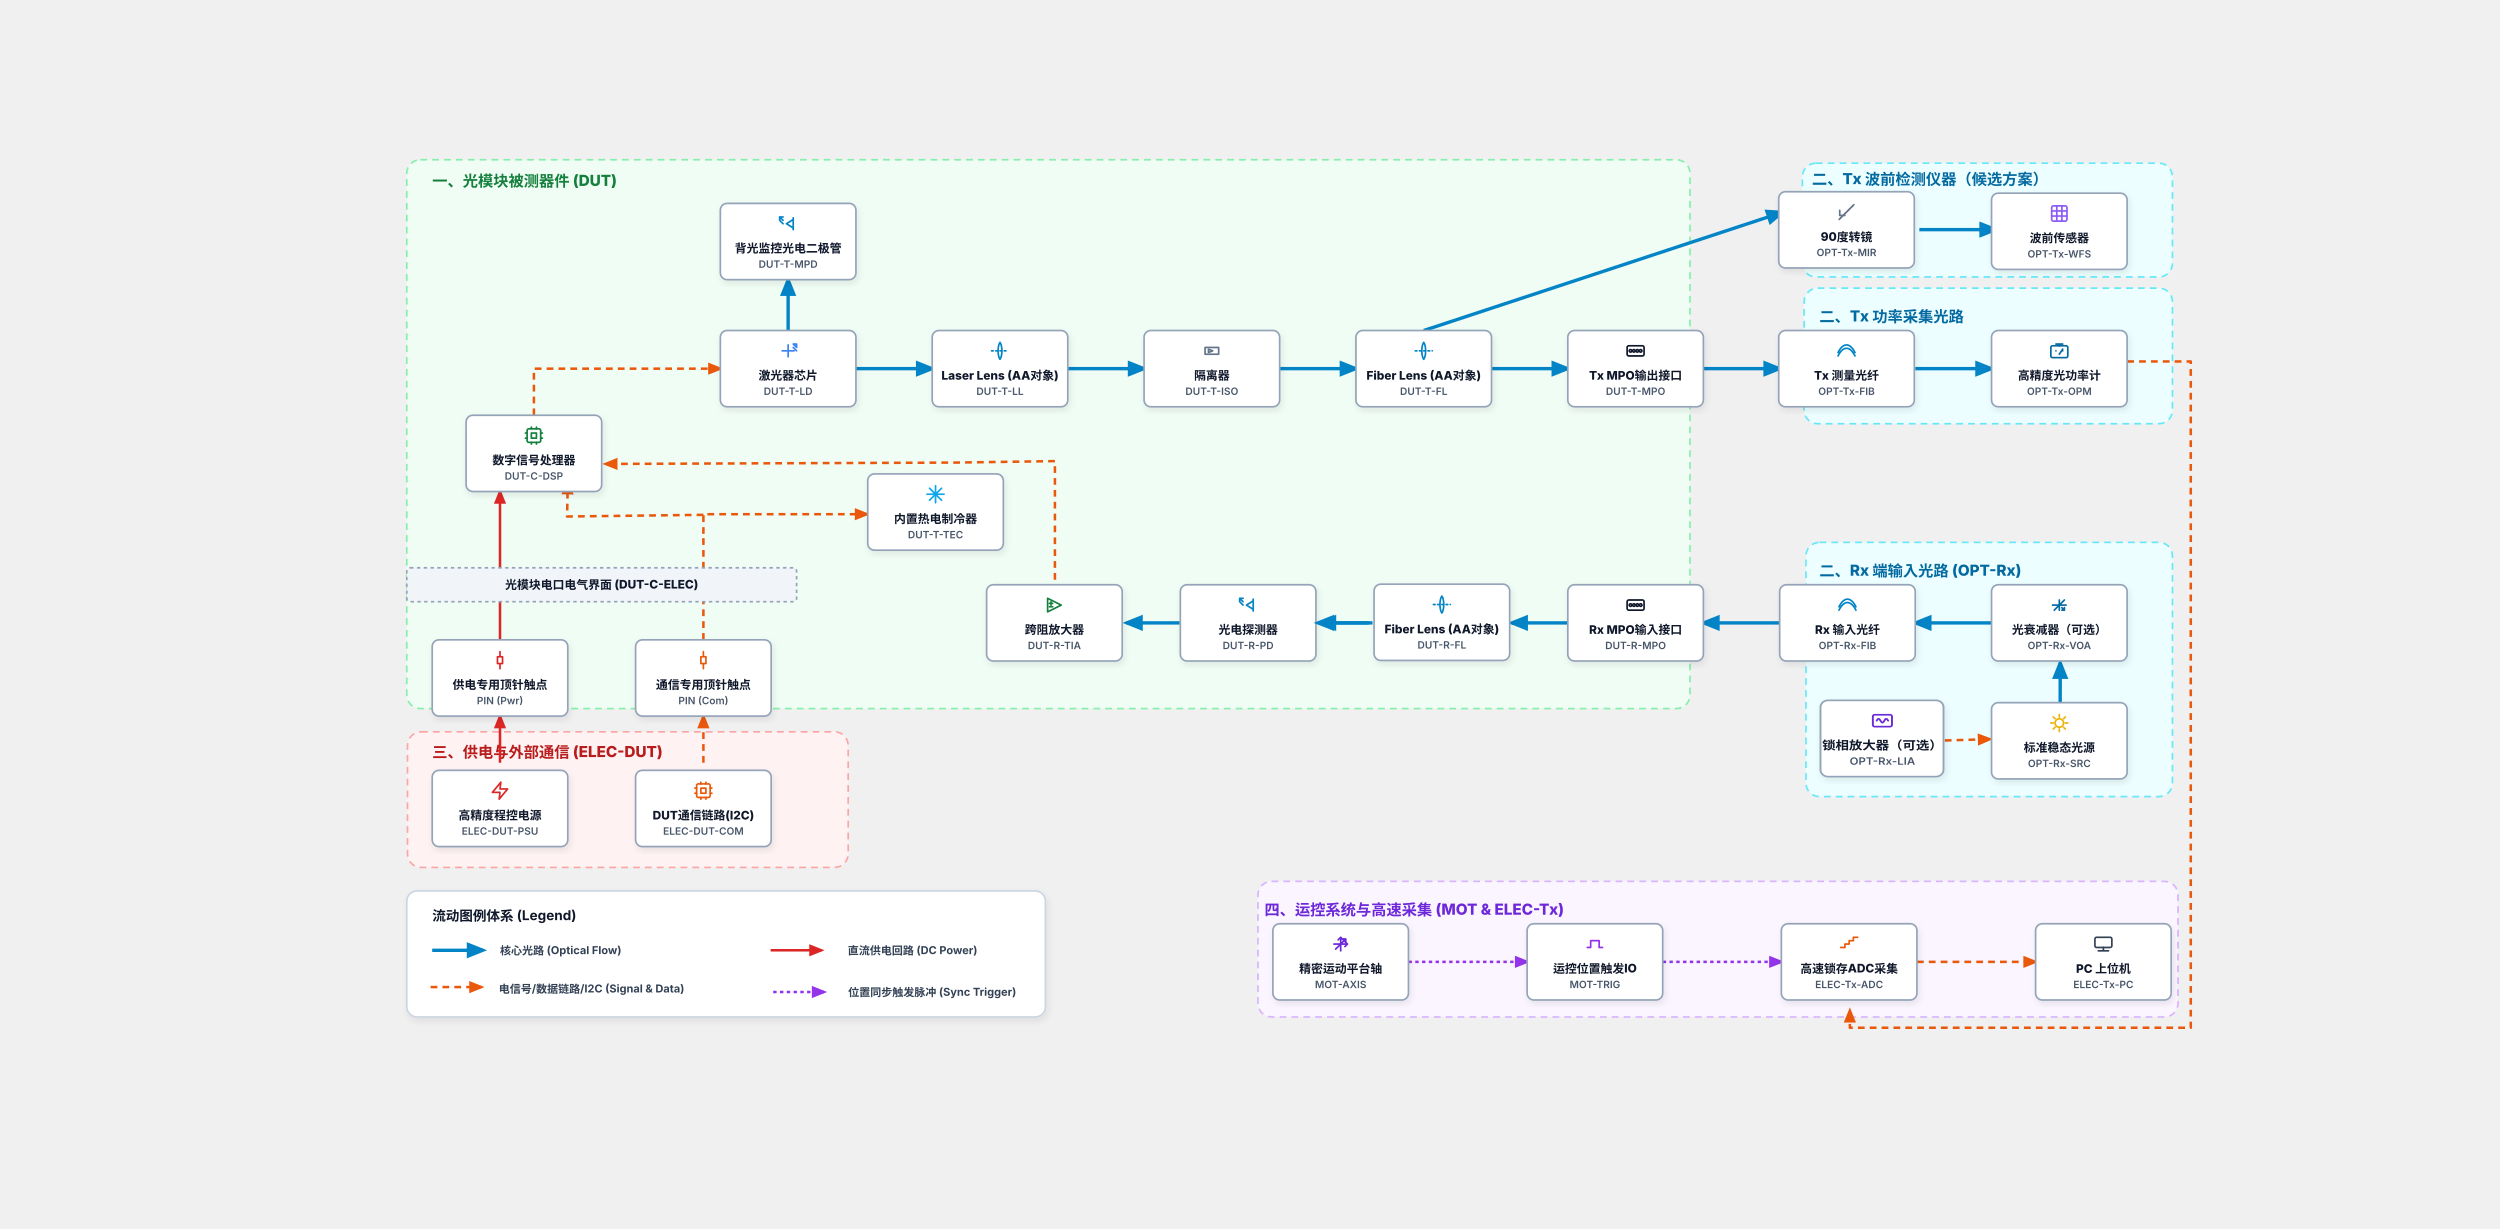
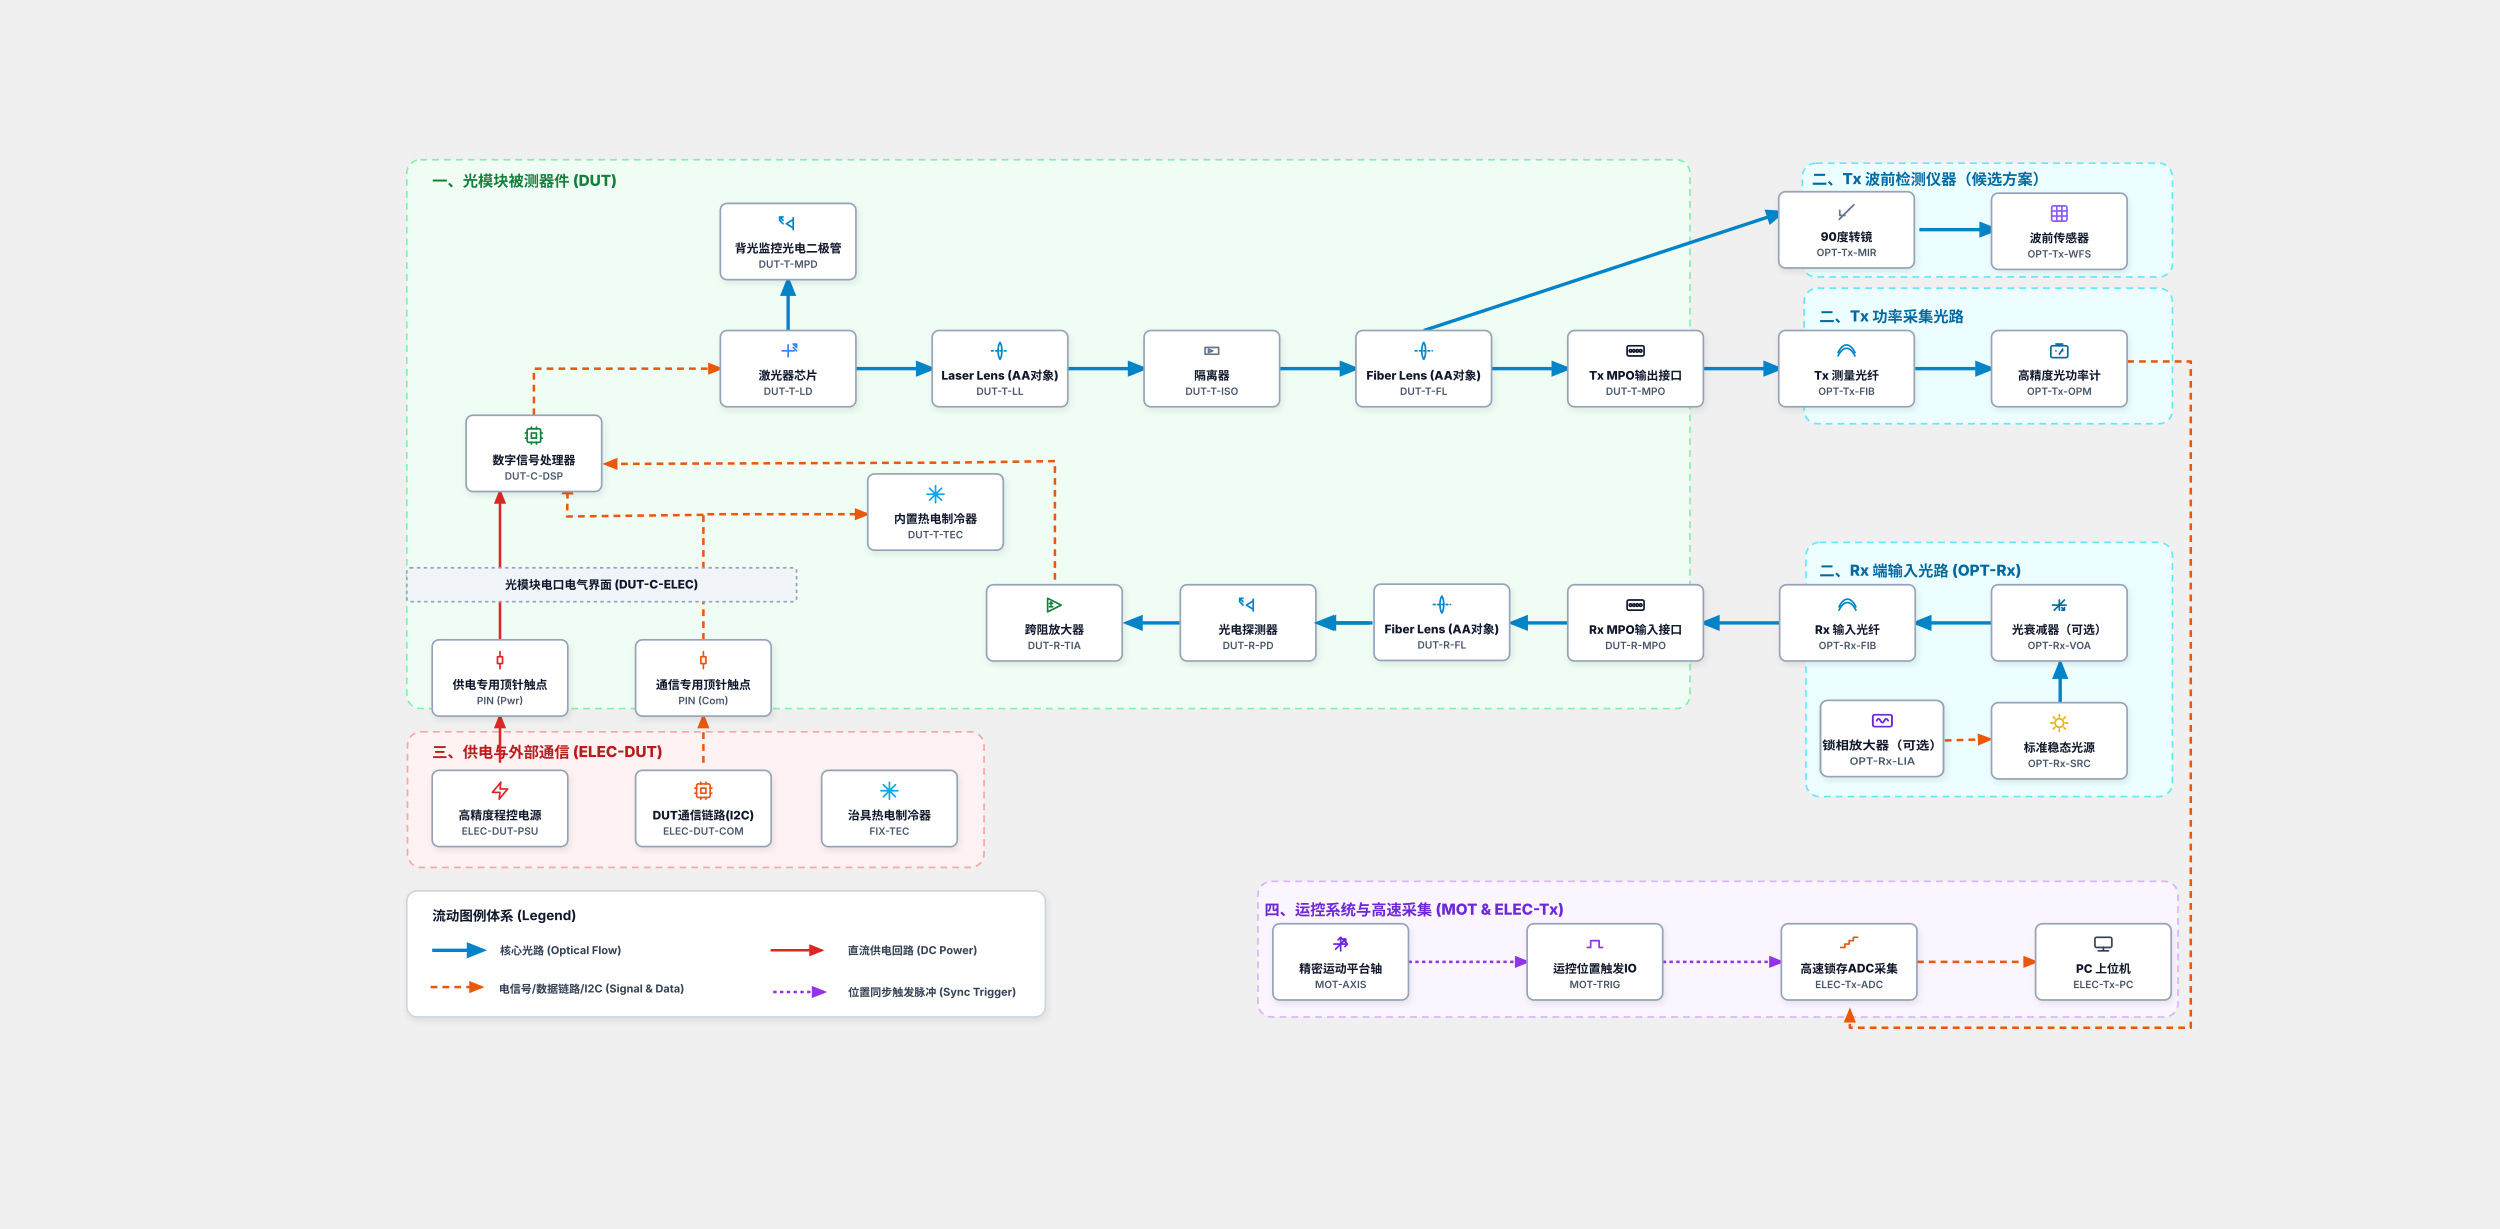
<svg xmlns="http://www.w3.org/2000/svg" viewBox="0 0 2950 1450" width="100%" height="100%" style="background-color: #f8fafc; font-family: system-ui, -apple-system, sans-serif;">
  <defs>
    <filter id="shadow" x="-10%" y="-10%" width="120%" height="120%">
      <feDropShadow dx="2" dy="4" stdDeviation="4" flood-color="#0f172a" flood-opacity="0.08" />
    </filter>
    <marker id="arrow-opt" viewBox="0 0 10 10" refX="8" refY="5" markerWidth="6" markerHeight="6" orient="auto">
      <path d="M 0 1 L 10 5 L 0 9 z" fill="#0284c7" />
    </marker>
    <marker id="arrow-pwr" viewBox="0 0 10 10" refX="8" refY="5" markerWidth="6" markerHeight="6" orient="auto">
      <path d="M 0 1 L 10 5 L 0 9 z" fill="#dc2626" />
    </marker>
    <marker id="arrow-sig" viewBox="0 0 10 10" refX="8" refY="5" markerWidth="6" markerHeight="6" orient="auto">
      <path d="M 0 1 L 10 5 L 0 9 z" fill="#ea580c" />
    </marker>
    <marker id="arrow-trig" viewBox="0 0 10 10" refX="8" refY="5" markerWidth="6" markerHeight="6" orient="auto">
      <path d="M 0 1 L 10 5 L 0 9 z" fill="#9333ea" />
    </marker>
    <g id="i-zap" fill="none" stroke="currentColor" stroke-width="2" stroke-linecap="round" stroke-linejoin="round">
      <path d="M13 2L3 14h9l-1 8 10-12h-9l1-8z" />
    </g>
    <g id="i-cpu" fill="none" stroke="currentColor" stroke-width="2" stroke-linecap="round" stroke-linejoin="round">
      <rect x="4" y="4" width="16" height="16" rx="2" />
      <path d="M9 9h6v6H9z M9 2v2 M15 2v2 M9 20v2 M15 20v2 M2 9h2 M20 9h2 M2 15h2 M20 15h2" />
    </g>
    <g id="i-pogo" fill="none" stroke="currentColor" stroke-width="2" stroke-linecap="round" stroke-linejoin="round">
      <path d="M12 2v6 M9 8h6v8H9z M12 16v6" />
    </g>
    <g id="i-diode-out" fill="none" stroke="currentColor" stroke-width="2" stroke-linecap="round" stroke-linejoin="round">
      <path d="M5 12h14 M12 5v14 M18 4l4 4 M18 8l4 4 M22 4v4 M18 4h4" />
    </g>
    <g id="i-diode-in" fill="none" stroke="currentColor" stroke-width="2" stroke-linecap="round" stroke-linejoin="round">
      <path d="M10 12l8-5v10z M18 5v14 M2 4l4 4 M2 8l4 4 M2 4v4 M2 4h4" />
    </g>
    <g id="i-snow" fill="none" stroke="currentColor" stroke-width="2" stroke-linecap="round" stroke-linejoin="round">
      <path d="M12 2v20 M2 12h20 M4.9 4.9l14.2 14.2 M4.9 19.1l14.2-14.2" />
    </g>
    <g id="i-lens" fill="none" stroke="currentColor" stroke-width="2" stroke-linecap="round" stroke-linejoin="round">
      <path d="M12 2c3 4 3 16 0 20-3-4-3-16 0-20z" />
      <path d="M2 12h20" stroke-dasharray="2 3" />
    </g>
    <g id="i-iso" fill="none" stroke="currentColor" stroke-width="2" stroke-linecap="round" stroke-linejoin="round">
      <rect x="4" y="8" width="16" height="8" />
      <path d="M8 10l5 2-5 2z" />
    </g>
    <g id="i-mpo" fill="none" stroke="currentColor" stroke-width="2" stroke-linecap="round" stroke-linejoin="round">
      <rect x="2" y="6" width="20" height="12" rx="2" />
      <circle cx="6" cy="12" r="1.5" />
      <circle cx="10" cy="12" r="1.5" />
      <circle cx="14" cy="12" r="1.5" />
      <circle cx="18" cy="12" r="1.5" />
    </g>
    <g id="i-amp" fill="none" stroke="currentColor" stroke-width="2" stroke-linecap="round" stroke-linejoin="round">
      <path d="M4 4v16l16-8z" />
      <path d="M6 10h4 M8 8v4 M6 14h4" />
    </g>
    <g id="i-mirror" fill="none" stroke="currentColor" stroke-width="2" stroke-linecap="round" stroke-linejoin="round">
      <path d="M4 20L20 4 M4 10v6h6" />
      <path d="M3 21l3-3 M8 16l3-3 M13 11l3-3 M18 6l3-3" stroke-width="1.5" />
    </g>
    <g id="i-wfs" fill="none" stroke="currentColor" stroke-width="2" stroke-linecap="round" stroke-linejoin="round">
      <rect x="3" y="3" width="18" height="18" rx="2" />
      <path d="M9 3v18 M15 3v18 M3 9h18 M3 15h18" />
    </g>
    <g id="i-fiber" fill="none" stroke="currentColor" stroke-width="2" stroke-linecap="round" stroke-linejoin="round">
      <path d="M2 18 C8 6 16 6 22 18 M2 14 C8 2 16 2 22 14" />
    </g>
    <g id="i-opm" fill="none" stroke="currentColor" stroke-width="2" stroke-linecap="round" stroke-linejoin="round">
      <rect x="2" y="6" width="20" height="14" rx="2" />
      <path d="M12 16L16 10 M8 12h.01 M16 12h.01 M12 6v-2 M8 4h8" />
    </g>
    <g id="i-voa" fill="none" stroke="currentColor" stroke-width="2" stroke-linecap="round" stroke-linejoin="round">
      <path d="M4 12h16 M12 6v12 M18 6L6 18 M15 15l3 3 M18 15v3h-3" />
    </g>
    <g id="i-src" fill="none" stroke="currentColor" stroke-width="2" stroke-linecap="round" stroke-linejoin="round">
      <circle cx="12" cy="12" r="5" />
      <path d="M12 2v3 M12 19v3 M2 12h3 M19 12h3 M4.9 4.9l2.1 2.1 M17 17l2.1 2.1 M4.9 19.1l2.1-2.1 M17 7l2.1-2.1" />
    </g>
    <g id="i-lia" fill="none" stroke="currentColor" stroke-width="2" stroke-linecap="round" stroke-linejoin="round">
      <rect x="2" y="5" width="20" height="14" rx="2" />
      <path d="M6 12c1.5-3 2.5-3 4 0s2.5 3 4 0s2.5-3 4 0" />
    </g>
    <g id="i-axis" fill="none" stroke="currentColor" stroke-width="2" stroke-linecap="round" stroke-linejoin="round">
      <path d="M12 20V4 M12 4l-3 3 M12 4l3 3 M4 12h16 M20 12l-3-3 M20 12l-3 3 M6 18l12-12 M18 6l-3 0 M18 6l0 3" />
    </g>
    <g id="i-trig" fill="none" stroke="currentColor" stroke-width="2" stroke-linecap="round" stroke-linejoin="round">
      <path d="M3 16h4v-8h10v8h4" />
    </g>
    <g id="i-adc" fill="none" stroke="currentColor" stroke-width="2" stroke-linecap="round" stroke-linejoin="round">
      <path d="M2 16h5v-4h5v-4h5V4h5" />
    </g>
    <g id="i-pc" fill="none" stroke="currentColor" stroke-width="2" stroke-linecap="round" stroke-linejoin="round">
      <rect x="2" y="4" width="20" height="12" rx="2" />
      <path d="M8 20h8 M12 16v4 M6 20h12" />
    </g>
  </defs>
  <style>
        .box-title { font-size: 18px; font-weight: 800; }
        .node { fill: #ffffff; stroke: #94a3b8; stroke-width: 2; }
        .node-cn { font-size: 14px; font-weight: 800; fill: #0f172a; text-anchor: middle; }
        .node-en { font-size: 12px; font-weight: 600; fill: #475569; text-anchor: middle; }
        
        .path-opt { fill: none; stroke: #0284c7; stroke-width: 4; stroke-linejoin: round; }
        .path-pwr { fill: none; stroke: #dc2626; stroke-width: 3; stroke-linejoin: round; }
        .path-sig { fill: none; stroke: #ea580c; stroke-width: 3; stroke-dasharray: 8,6; stroke-linejoin: round; }
        .path-trig { fill: none; stroke: #9333ea; stroke-width: 3; stroke-dasharray: 4,4; stroke-linejoin: round; }
        
        .legend-title { font-size: 16px; font-weight: bold; fill: #0f172a; }
        .legend-text { font-size: 13px; fill: #334155; }
    </style>
  <rect x="480" y="188.484" width="1514.18" height="647.637" rx="16" fill="#f0fdf4" stroke="#86efac" stroke-width="2" stroke-dasharray="8,6" style="" />
  <text x="510" y="220" class="box-title" fill="#15803d" style="white-space: pre;">一、光模块被测器件 (DUT)</text>
-   <rect x="480.848" y="863.575" width="520" height="160" rx="16" fill="#fef2f2" stroke="#fca5a5" stroke-width="2" stroke-dasharray="8,6" />
+   <rect x="480.848" y="863.575" width="680.356" height="160" rx="16" fill="#fef2f2" stroke="#fca5a5" stroke-width="2" stroke-dasharray="8,6" style="" />
  <text x="510" y="894" class="box-title" fill="#b91c1c" style="white-space: pre; font-size: 18px;">三、供电与外部通信 (ELEC-DUT)</text>
  <rect x="2126.77" y="192.54" width="436.729" height="134.242" rx="16" fill="#ecfeff" stroke="#67e8f9" stroke-width="2" stroke-dasharray="8,6" style="" />
  <text class="box-title" style="white-space: pre; font-size: 18px;" y="217.933" x="2138.1" fill="#0369a1">二、Tx 波前检测仪器（候选方案）</text>
  <rect x="2128.83" y="340" width="434.669" height="160" rx="16" fill="#ecfeff" stroke="#67e8f9" stroke-width="2" stroke-dasharray="8,6" style="" />
  <text x="2146.85" y="380" class="box-title" fill="#0369a1" style="white-space: pre; font-size: 18px;">二、Tx 功率采集光路</text>
  <rect x="2131" y="640" width="432.499" height="300" rx="16" fill="#ecfeff" stroke="#67e8f9" stroke-width="2" stroke-dasharray="8,6" style="" />
  <text x="2146.85" y="680" class="box-title" fill="#0369a1" style="white-space: pre; font-size: 18px;">二、Rx 端输入光路 (OPT-Rx)</text>
  <rect x="1484.4" y="1040" width="1085.67" height="160" rx="16" fill="#faf5ff" stroke="#d8b4fe" stroke-width="2" stroke-dasharray="8,6" style="" />
  <text x="1492" y="1080" class="box-title" fill="#6d28d9" style="white-space: pre; font-size: 18px;">四、运控系统与高速采集 (MOT &amp; ELEC-Tx)</text>
  <path class="path-pwr" marker-end="url(#arrow-pwr)" d="M 590 900 L 590 845" />
  <path class="path-pwr" marker-end="url(#arrow-pwr)" d="M 590 755 L 590 580" />
  <path class="path-sig" marker-end="url(#arrow-sig)" d="M 830 900 L 830 845" />
  <path class="path-sig" d="M 830 755 L 830 630" />
  <path class="path-sig" marker-end="url(#arrow-sig)" d="M 830 630 L 830 606.755 L 1023.08 606.755" style="" />
  <path class="path-sig" marker-end="url(#arrow-sig)" d="M 830 607.486 L 669.152 609.486 L 670 569" />
  <path class="path-sig" marker-end="url(#arrow-sig)" d="M 630 490 L 630 435 L 850 435" />
  <path class="path-sig" marker-end="url(#arrow-sig)" d="M 1244.8 684.093 L 1244.81 544.099 L 1127.92 545.844 L 714.245 547.453" style="" />
  <path class="path-sig" marker-end="url(#arrow-sig)" d="M 2294.8 873.747 L 2348.26 872.269" style="" />
  <path class="path-sig" marker-end="url(#arrow-sig)" d="M 2356.12 426.516 L 2585.1 426.516 L 2585.1 1212.73 L 2182.84 1212.73 L 2182.84 1192.17" style="" />
  <path class="path-sig" marker-end="url(#arrow-sig)" d="M 2262 1135 L 2402 1135" />
  <path class="path-opt" marker-end="url(#arrow-opt)" d="M 930 400 L 930 330" />
  <path class="path-opt" marker-end="url(#arrow-opt)" d="M 1010 435 L 1100 435" />
  <path class="path-opt" marker-end="url(#arrow-opt)" d="M 1260 435 L 1350 435" />
  <path class="path-opt" marker-end="url(#arrow-opt)" d="M 1510 435 L 1600 435" />
  <path class="path-opt" marker-end="url(#arrow-opt)" d="M 1760 435 L 1850 435" />
  <path class="path-opt" marker-end="url(#arrow-opt)" d="M 2010 435 L 2100 435" />
  <path class="path-opt" marker-end="url(#arrow-opt)" d="M 2260 435 L 2350 435" />
  <path class="path-opt" marker-end="url(#arrow-opt)" d="M 1680 390 L 2103.376 250.421" />
  <path class="path-opt" marker-end="url(#arrow-opt)" d="M 2264.83 270.933 L 2354.83 270.933" />
  <path class="path-opt" marker-end="url(#arrow-opt)" d="M 2431.007 830.329 L 2431.09 781.968" style="" />
  <path class="path-opt" marker-end="url(#arrow-opt)" d="M 2350 735 L 2260 735" />
  <path class="path-opt" marker-end="url(#arrow-opt)" d="M 2100 735 L 2010 735" />
  <path class="path-opt" marker-end="url(#arrow-opt)" d="M 1850 735 L 1783.76 735" style="" />
  <path class="path-opt" marker-end="url(#arrow-opt)" d="M 1392.13 735 L 1329.28 735" style="" />
  <path class="path-trig" marker-end="url(#arrow-trig)" d="M 1662 1135 L 1802 1135" />
  <path class="path-trig" marker-end="url(#arrow-trig)" d="M 1962 1135 L 2102 1135" />
  <g transform="matrix(1, 0, 0, 1, 510, 909)">
    <rect class="node" width="160" height="90" rx="8" filter="url(#shadow)" />
    <g fill="none" stroke="currentColor" stroke-width="2" stroke-linecap="round" stroke-linejoin="round" transform="matrix(1, 0, 0, 1, 68, 12)" color="#dc2626">
      <path d="M13 2L3 14h9l-1 8 10-12h-9l1-8z" />
    </g>
    <text x="80" y="58" class="node-cn" style="white-space: pre;">高精度程控电源</text>
    <text x="80" y="76" class="node-en" style="white-space: pre;">ELEC-DUT-PSU</text>
  </g>
  <g transform="matrix(1, 0, 0, 1, 750, 909)">
    <rect class="node" width="160" height="90" rx="8" filter="url(#shadow)" />
    <g fill="none" stroke="currentColor" stroke-width="2" stroke-linecap="round" stroke-linejoin="round" transform="matrix(1, 0, 0, 1, 68, 12)" color="#ea580c">
      <rect x="4" y="4" width="16" height="16" rx="2" />
      <path d="M9 9h6v6H9z M9 2v2 M15 2v2 M9 20v2 M15 20v2 M2 9h2 M20 9h2 M2 15h2 M20 15h2" />
    </g>
    <text x="80" y="58" class="node-cn" style="white-space: pre;">DUT通信链路(I2C)</text>
    <text x="80" y="76" class="node-en" style="white-space: pre;">ELEC-DUT-COM</text>
  </g>
  <g transform="translate(510, 755)">
    <rect class="node" width="160" height="90" rx="8" filter="url(#shadow)" stroke="#f87171" stroke-width="3" />
    <g fill="none" stroke="currentColor" stroke-width="2" stroke-linecap="round" stroke-linejoin="round" transform="matrix(1, 0, 0, 1, 68, 12)" color="#dc2626">
      <path d="M12 2v6 M9 8h6v8H9z M12 16v6" />
    </g>
    <text x="80" y="58" class="node-cn" style="white-space: pre;">供电专用顶针触点</text>
    <text x="80" y="76" class="node-en" style="white-space: pre;">PIN (Pwr)</text>
  </g>
  <g transform="translate(750, 755)">
    <rect class="node" width="160" height="90" rx="8" filter="url(#shadow)" stroke="#f87171" stroke-width="3" />
    <g fill="none" stroke="currentColor" stroke-width="2" stroke-linecap="round" stroke-linejoin="round" transform="matrix(1, 0, 0, 1, 68, 12)" color="#ea580c">
      <path d="M12 2v6 M9 8h6v8H9z M12 16v6" />
    </g>
    <text x="80" y="58" class="node-cn" style="white-space: pre;">通信专用顶针触点</text>
    <text x="80" y="76" class="node-en" style="white-space: pre;">PIN (Com)</text>
  </g>
  <g transform="translate(480, 670)">
    <rect width="460" height="40" rx="4" fill="#f1f5f9" stroke="#94a3b8" stroke-dasharray="4,4" stroke-width="2" />
    <text x="230" y="25" class="node-cn" fill="#64748b" style="white-space: pre;">光模块电口电气界面 (DUT-C-ELEC)</text>
  </g>
  <g transform="translate(550, 490)">
    <rect class="node" width="160" height="90" rx="8" filter="url(#shadow)" stroke="#15803d" stroke-width="3" />
    <g fill="none" stroke="currentColor" stroke-width="2" stroke-linecap="round" stroke-linejoin="round" transform="matrix(1, 0, 0, 1, 68, 12)" color="#15803d">
      <rect x="4" y="4" width="16" height="16" rx="2" />
      <path d="M9 9h6v6H9z M9 2v2 M15 2v2 M9 20v2 M15 20v2 M2 9h2 M20 9h2 M2 15h2 M20 15h2" />
    </g>
    <text x="80" y="58" class="node-cn" style="white-space: pre;">数字信号处理器</text>
    <text x="80" y="76" class="node-en" style="white-space: pre;">DUT-C-DSP</text>
  </g>
  <g transform="translate(850, 240)">
    <rect class="node" width="160" height="90" rx="8" filter="url(#shadow)" />
    <g fill="none" stroke="currentColor" stroke-width="2" stroke-linecap="round" stroke-linejoin="round" transform="matrix(1, 0, 0, 1, 68, 12)" color="#0284c7">
      <path d="M10 12l8-5v10z M18 5v14 M2 4l4 4 M2 8l4 4 M2 4v4 M2 4h4" />
    </g>
    <text x="80" y="58" class="node-cn" style="white-space: pre;">背光监控光电二极管</text>
    <text x="80" y="76" class="node-en" style="white-space: pre;">DUT-T-MPD</text>
  </g>
  <g transform="translate(850, 390)">
    <rect class="node" width="160" height="90" rx="8" filter="url(#shadow)" stroke="#3b82f6" stroke-width="2" />
    <g fill="none" stroke="currentColor" stroke-width="2" stroke-linecap="round" stroke-linejoin="round" transform="matrix(1, 0, 0, 1, 68, 12)" color="#3b82f6">
      <path d="M5 12h14 M12 5v14 M18 4l4 4 M18 8l4 4 M22 4v4 M18 4h4" />
    </g>
    <text x="80" y="58" class="node-cn" style="white-space: pre;">激光器芯片</text>
    <text x="80" y="76" class="node-en" style="white-space: pre;">DUT-T-LD</text>
  </g>
  <g transform="matrix(1, 0, 0, 1, 1023.932, 559.2101)">
    <rect class="node" width="160" height="90" rx="8" filter="url(#shadow)" />
    <g fill="none" stroke="currentColor" stroke-width="2" stroke-linecap="round" stroke-linejoin="round" transform="matrix(1, 0, 0, 1, 68, 12)" color="#0ea5e9">
      <path d="M12 2v20 M2 12h20 M4.9 4.9l14.2 14.2 M4.9 19.1l14.2-14.2" />
    </g>
    <text x="80" y="58" class="node-cn" style="white-space: pre;">内置热电制冷器</text>
    <text x="80" y="76" class="node-en" style="white-space: pre;">DUT-T-TEC</text>
  </g>
  <g transform="translate(1100, 390)">
    <rect class="node" width="160" height="90" rx="8" filter="url(#shadow)" stroke="#0284c7" stroke-width="3" />
    <g fill="none" stroke="currentColor" stroke-width="2" stroke-linecap="round" stroke-linejoin="round" transform="matrix(1, 0, 0, 1, 68, 12)" color="#0284c7">
      <path d="M12 2c3 4 3 16 0 20-3-4-3-16 0-20z" />
      <path d="M2 12h20" stroke-dasharray="2 3" />
    </g>
    <text x="80" y="58" class="node-cn" style="white-space: pre;">Laser Lens (AA对象)</text>
    <text x="80" y="76" class="node-en" style="white-space: pre;">DUT-T-LL</text>
  </g>
  <g transform="translate(1350, 390)">
    <rect class="node" width="160" height="90" rx="8" filter="url(#shadow)" />
    <g fill="none" stroke="currentColor" stroke-width="2" stroke-linecap="round" stroke-linejoin="round" transform="matrix(1, 0, 0, 1, 68, 12)" color="#64748b">
      <rect x="4" y="8" width="16" height="8" />
      <path d="M8 10l5 2-5 2z" />
    </g>
    <text x="80" y="58" class="node-cn" style="white-space: pre;">隔离器</text>
    <text x="80" y="76" class="node-en" style="white-space: pre;">DUT-T-ISO</text>
  </g>
  <g transform="translate(1600, 390)">
    <rect class="node" width="160" height="90" rx="8" filter="url(#shadow)" stroke="#0284c7" stroke-width="3" />
    <g fill="none" stroke="currentColor" stroke-width="2" stroke-linecap="round" stroke-linejoin="round" transform="matrix(1, 0, 0, 1, 68, 12)" color="#0284c7">
      <path d="M12 2c3 4 3 16 0 20-3-4-3-16 0-20z" />
      <path d="M2 12h20" stroke-dasharray="2 3" />
    </g>
    <text x="80" y="58" class="node-cn" style="white-space: pre;">Fiber Lens (AA对象)</text>
    <text x="80" y="76" class="node-en" style="white-space: pre;">DUT-T-FL</text>
  </g>
  <g transform="translate(1850, 390)">
    <rect class="node" width="160" height="90" rx="8" filter="url(#shadow)" />
    <g fill="none" stroke="currentColor" stroke-width="2" stroke-linecap="round" stroke-linejoin="round" transform="matrix(1, 0, 0, 1, 68, 12)" color="#0f172a">
      <rect x="2" y="6" width="20" height="12" rx="2" />
      <circle cx="6" cy="12" r="1.5" />
      <circle cx="10" cy="12" r="1.5" />
      <circle cx="14" cy="12" r="1.5" />
      <circle cx="18" cy="12" r="1.5" />
    </g>
    <text x="80" y="58" class="node-cn" style="white-space: pre;">Tx MPO输出接口</text>
    <text x="80" y="76" class="node-en" style="white-space: pre;">DUT-T-MPO</text>
  </g>
  <g transform="translate(1850, 690)">
    <rect class="node" width="160" height="90" rx="8" filter="url(#shadow)" />
    <g fill="none" stroke="currentColor" stroke-width="2" stroke-linecap="round" stroke-linejoin="round" transform="matrix(1, 0, 0, 1, 68, 12)" color="#0f172a">
      <rect x="2" y="6" width="20" height="12" rx="2" />
      <circle cx="6" cy="12" r="1.5" />
      <circle cx="10" cy="12" r="1.5" />
      <circle cx="14" cy="12" r="1.5" />
      <circle cx="18" cy="12" r="1.5" />
    </g>
    <text x="80" y="58" class="node-cn" style="white-space: pre;">Rx MPO输入接口</text>
    <text x="80" y="76" class="node-en" style="white-space: pre;">DUT-R-MPO</text>
  </g>
  <g transform="matrix(1, 0, 0, 1, 1392.793, 690)">
    <rect class="node" width="160" height="90" rx="8" filter="url(#shadow)" />
    <g fill="none" stroke="currentColor" stroke-width="2" stroke-linecap="round" stroke-linejoin="round" transform="matrix(1, 0, 0, 1, 68, 12)" color="#0284c7">
      <path d="M10 12l8-5v10z M18 5v14 M2 4l4 4 M2 8l4 4 M2 4v4 M2 4h4" />
    </g>
    <text x="80" y="58" class="node-cn" style="white-space: pre;">光电探测器</text>
    <text x="80" y="76" class="node-en" style="white-space: pre;">DUT-R-PD</text>
  </g>
  <g transform="matrix(1, 0, 0, 1, 1164.19, 690)">
    <rect class="node" width="160" height="90" rx="8" filter="url(#shadow)" />
    <g fill="none" stroke="currentColor" stroke-width="2" stroke-linecap="round" stroke-linejoin="round" transform="matrix(1, 0, 0, 1, 68, 12)" color="#15803d">
      <path d="M4 4v16l16-8z" />
      <path d="M6 10h4 M8 8v4 M6 14h4" />
    </g>
    <text x="80" y="58" class="node-cn" style="white-space: pre;">跨阻放大器</text>
    <text x="80" y="76" class="node-en" style="white-space: pre;">DUT-R-TIA</text>
  </g>
  <g transform="matrix(1, 0, 0, 1, 2098.889, 226.2365)">
    <rect class="node" width="160" height="90" rx="8" filter="url(#shadow)" />
    <g fill="none" stroke="currentColor" stroke-width="2" stroke-linecap="round" stroke-linejoin="round" transform="matrix(1, 0, 0, 1, 68, 12)" color="#64748b">
      <path d="M4 20L20 4 M4 10v6h6" />
      <path d="M3 21l3-3 M8 16l3-3 M13 11l3-3 M18 6l3-3" stroke-width="1.5" />
    </g>
    <text x="80" y="58" class="node-cn" style="white-space: pre;">90度转镜</text>
    <text x="80" y="76" class="node-en" style="white-space: pre;">OPT-Tx-MIR</text>
  </g>
  <g transform="matrix(1, 0, 0, 1, 2350, 227.9334)">
    <rect class="node" width="160" height="90" rx="8" filter="url(#shadow)" />
    <g fill="none" stroke="currentColor" stroke-width="2" stroke-linecap="round" stroke-linejoin="round" transform="matrix(1, 0, 0, 1, 68, 12)" color="#8b5cf6">
      <rect x="3" y="3" width="18" height="18" rx="2" />
      <path d="M9 3v18 M15 3v18 M3 9h18 M3 15h18" />
    </g>
    <text x="80" y="58" class="node-cn" style="white-space: pre;">波前传感器</text>
    <text x="80" y="76" class="node-en" style="white-space: pre;">OPT-Tx-WFS</text>
  </g>
  <g transform="matrix(1, 0, 0, 1, 2098.889, 390)">
    <rect class="node" width="160" height="90" rx="8" filter="url(#shadow)" />
    <g fill="none" stroke="currentColor" stroke-width="2" stroke-linecap="round" stroke-linejoin="round" transform="matrix(1, 0, 0, 1, 68, 12)" color="#0284c7">
      <path d="M2 18 C8 6 16 6 22 18 M2 14 C8 2 16 2 22 14" />
    </g>
    <text x="80" y="58" class="node-cn" style="white-space: pre;">Tx 测量光纤</text>
    <text x="80" y="76" class="node-en" style="white-space: pre;">OPT-Tx-FIB</text>
  </g>
  <g transform="matrix(1, 0, 0, 1, 2350, 390)">
    <rect class="node" width="160" height="90" rx="8" filter="url(#shadow)" stroke="#0369a1" stroke-width="3" />
    <g fill="none" stroke="currentColor" stroke-width="2" stroke-linecap="round" stroke-linejoin="round" transform="matrix(1, 0, 0, 1, 68, 12)" color="#0369a1">
      <rect x="2" y="6" width="20" height="14" rx="2" />
      <path d="M12 16L16 10 M8 12h.01 M16 12h.01 M12 6v-2 M8 4h8" />
    </g>
    <text x="80" y="58" class="node-cn" style="white-space: pre;">高精度光功率计</text>
    <text x="80" y="76" class="node-en" style="white-space: pre;">OPT-Tx-OPM</text>
  </g>
  <g transform="translate(2100, 690)">
    <rect class="node" width="160" height="90" rx="8" filter="url(#shadow)" />
    <g fill="none" stroke="currentColor" stroke-width="2" stroke-linecap="round" stroke-linejoin="round" transform="matrix(1, 0, 0, 1, 68, 12)" color="#0284c7">
      <path d="M2 18 C8 6 16 6 22 18 M2 14 C8 2 16 2 22 14" />
    </g>
    <text x="80" y="58" class="node-cn" style="white-space: pre;">Rx 输入光纤</text>
    <text x="80" y="76" class="node-en" style="white-space: pre;">OPT-Rx-FIB</text>
  </g>
  <g transform="matrix(1, 0, 0, 1, 2350, 690)">
    <rect class="node" width="160" height="90" rx="8" filter="url(#shadow)" />
    <g fill="none" stroke="currentColor" stroke-width="2" stroke-linecap="round" stroke-linejoin="round" transform="matrix(1, 0, 0, 1, 68, 12)" color="#0369a1">
      <path d="M4 12h16 M12 6v12 M18 6L6 18 M15 15l3 3 M18 15v3h-3" />
    </g>
    <text class="node-cn" style="white-space: pre;" x="80" y="58">光衰减器（可选）</text>
    <text x="80" y="76" class="node-en" style="white-space: pre;">OPT-Rx-VOA</text>
  </g>
  <g transform="matrix(1, 0, 0, 1, 2350, 829.1457)">
    <rect class="node" width="160" height="90" rx="8" filter="url(#shadow)" stroke="#0369a1" stroke-width="3" />
    <g fill="none" stroke="currentColor" stroke-width="2" stroke-linecap="round" stroke-linejoin="round" transform="matrix(1, 0, 0, 1, 68, 12)" color="#eab308">
      <circle cx="12" cy="12" r="5" />
      <path d="M12 2v3 M12 19v3 M2 12h3 M19 12h3 M4.9 4.9l2.1 2.1 M17 17l2.1 2.1 M4.9 19.1l2.1-2.1 M17 7l2.1-2.1" />
    </g>
    <text x="80" y="58" class="node-cn" style="white-space: pre;">标准稳态光源</text>
    <text x="80" y="76" class="node-en" style="white-space: pre;">OPT-Rx-SRC</text>
  </g>
  <g transform="matrix(1.128738, 0, 0, 1, 2130.951, 826.4248)" style="">
    <rect class="node" width="128.608" height="90" rx="8" filter="url(#shadow)" style="" x="15.272" />
    <g fill="none" stroke="currentColor" stroke-width="2" stroke-linecap="round" stroke-linejoin="round" transform="matrix(1, 0, 0, 1, 68, 12)" color="#6d28d9">
      <rect x="2" y="5" width="20" height="14" rx="2" />
      <path d="M6 12c1.5-3 2.5-3 4 0s2.5 3 4 0s2.5-3 4 0" />
    </g>
    <text class="node-cn" style="white-space: pre;" x="80" y="58">锁相放大器（可选）</text>
    <text x="80" y="76" class="node-en" style="white-space: pre;">OPT-Rx-LIA</text>
  </g>
  <g transform="matrix(1, 0, 0, 1, 1502, 1090)">
    <rect class="node" width="160" height="90" rx="8" filter="url(#shadow)" stroke="#6d28d9" stroke-width="3" />
    <g fill="none" stroke="currentColor" stroke-width="2" stroke-linecap="round" stroke-linejoin="round" transform="matrix(1, 0, 0, 1, 68, 12)" color="#6d28d9">
      <path d="M12 20V4 M12 4l-3 3 M12 4l3 3 M4 12h16 M20 12l-3-3 M20 12l-3 3 M6 18l12-12 M18 6l-3 0 M18 6l0 3" />
    </g>
    <text x="80" y="58" class="node-cn" style="white-space: pre;">精密运动平台轴</text>
    <text x="80" y="76" class="node-en" style="white-space: pre;">MOT-AXIS</text>
  </g>
  <g transform="matrix(1, 0, 0, 1, 1802, 1090)">
    <rect class="node" width="160" height="90" rx="8" filter="url(#shadow)" />
    <g fill="none" stroke="currentColor" stroke-width="2" stroke-linecap="round" stroke-linejoin="round" transform="matrix(1, 0, 0, 1, 68, 12)" color="#9333ea">
      <path d="M3 16h4v-8h10v8h4" />
    </g>
    <text x="80" y="58" class="node-cn" style="white-space: pre;">运控位置触发IO</text>
    <text x="80" y="76" class="node-en" style="white-space: pre;">MOT-TRIG</text>
  </g>
  <g transform="matrix(1, 0, 0, 1, 2102, 1090)">
    <rect class="node" width="160" height="90" rx="8" filter="url(#shadow)" stroke="#ea580c" stroke-width="3" />
    <g fill="none" stroke="currentColor" stroke-width="2" stroke-linecap="round" stroke-linejoin="round" transform="matrix(1, 0, 0, 1, 68, 12)" color="#ea580c">
      <path d="M2 16h5v-4h5v-4h5V4h5" />
    </g>
    <text x="80" y="58" class="node-cn" style="white-space: pre;">高速锁存ADC采集</text>
    <text x="80" y="76" class="node-en" style="white-space: pre;">ELEC-Tx-ADC</text>
  </g>
  <g transform="matrix(1, 0, 0, 1, 2402, 1090)">
    <rect class="node" width="160" height="90" rx="8" filter="url(#shadow)" />
    <g fill="none" stroke="currentColor" stroke-width="2" stroke-linecap="round" stroke-linejoin="round" transform="matrix(1, 0, 0, 1, 68, 12)" color="#334155">
      <rect x="2" y="4" width="20" height="12" rx="2" />
      <path d="M8 20h8 M12 16v4 M6 20h12" />
    </g>
    <text x="80" y="58" class="node-cn" style="white-space: pre;">PC 上位机</text>
    <text x="80" y="76" class="node-en" style="white-space: pre;">ELEC-Tx-PC</text>
  </g>
  <g transform="matrix(1, 0, 0, 1, 480, 1051.334)">
    <rect width="753.599" height="148.666" rx="12" fill="#ffffff" stroke="#cbd5e1" stroke-width="2" filter="url(#shadow)" style="" />
    <text x="30" y="35" class="legend-title" style="white-space: pre;">流动图例体系 (Legend)</text>
    <path d="M 30 70 L 90 70" class="path-opt" marker-end="url(#arrow-opt)" />
    <text x="110" y="75" class="legend-text" font-weight="bold" style="white-space: pre;">核心光路 (Optical Flow)</text>
    <path d="M 429.327 70 L 489.327 70" class="path-pwr" marker-end="url(#arrow-pwr)" />
    <text x="520.357" y="75" class="legend-text" font-weight="bold" style="white-space: pre; font-size: 13px;">直流供电回路 (DC Power)</text>
    <path d="M 28.112 113.423 L 88.112 113.423" class="path-sig" marker-end="url(#arrow-sig)" />
    <text x="108.506" y="120.271" class="legend-text" font-weight="bold" style="white-space: pre; font-size: 13px;">电信号/数据链路/I2C (Signal &amp; Data)</text>
    <path d="M 432.381 119.21 L 492.381 119.21" class="path-trig" marker-end="url(#arrow-trig)" />
    <text x="520.866" y="124.21" class="legend-text" font-weight="bold" style="white-space: pre; font-size: 13px;">位置同步触发脉冲 (Sync Trigger)</text>
  </g>
  <g transform="matrix(1, 0, 0, 1, 1621.397, 689.333)">
    <rect class="node" width="160" height="90" rx="8" filter="url(#shadow)" stroke="#0284c7" stroke-width="3" />
    <g fill="none" stroke="currentColor" stroke-width="2" stroke-linecap="round" stroke-linejoin="round" transform="matrix(1, 0, 0, 1, 68, 12)" color="#0284c7">
      <path d="M12 2c3 4 3 16 0 20-3-4-3-16 0-20z" />
      <path d="M2 12h20" stroke-dasharray="2 3" />
    </g>
    <text x="80" y="58" class="node-cn" style="white-space: pre;">Fiber Lens (AA对象)</text>
    <text x="80" y="76" class="node-en" style="white-space: pre;">DUT-R-FL</text>
  </g>
  <path class="path-opt" marker-end="url(#arrow-opt)" d="M 1615.28 735 L 1554.97 735" style="" />
  <path class="path-opt" marker-end="url(#arrow-opt)" d="M 1619.52 735 L 1557.52 735" style="" />
+   <g transform="matrix(1, 0, 0, 1, 969.532, 909.0814)">
+     <rect class="node" width="160" height="90" rx="8" filter="url(#shadow)" />
+     <g fill="none" stroke="currentColor" stroke-width="2" stroke-linecap="round" stroke-linejoin="round" transform="matrix(1, 0, 0, 1, 68, 12)" color="#0ea5e9">
+       <path d="M12 2v20 M2 12h20 M4.9 4.9l14.2 14.2 M4.9 19.1l14.2-14.2" />
+     </g>
+     <text x="80" y="58" class="node-cn" style="white-space: pre;">治具热电制冷器</text>
+     <text x="80" y="76" class="node-en" style="white-space: pre;">FIX-TEC</text>
+   </g>
</svg>
